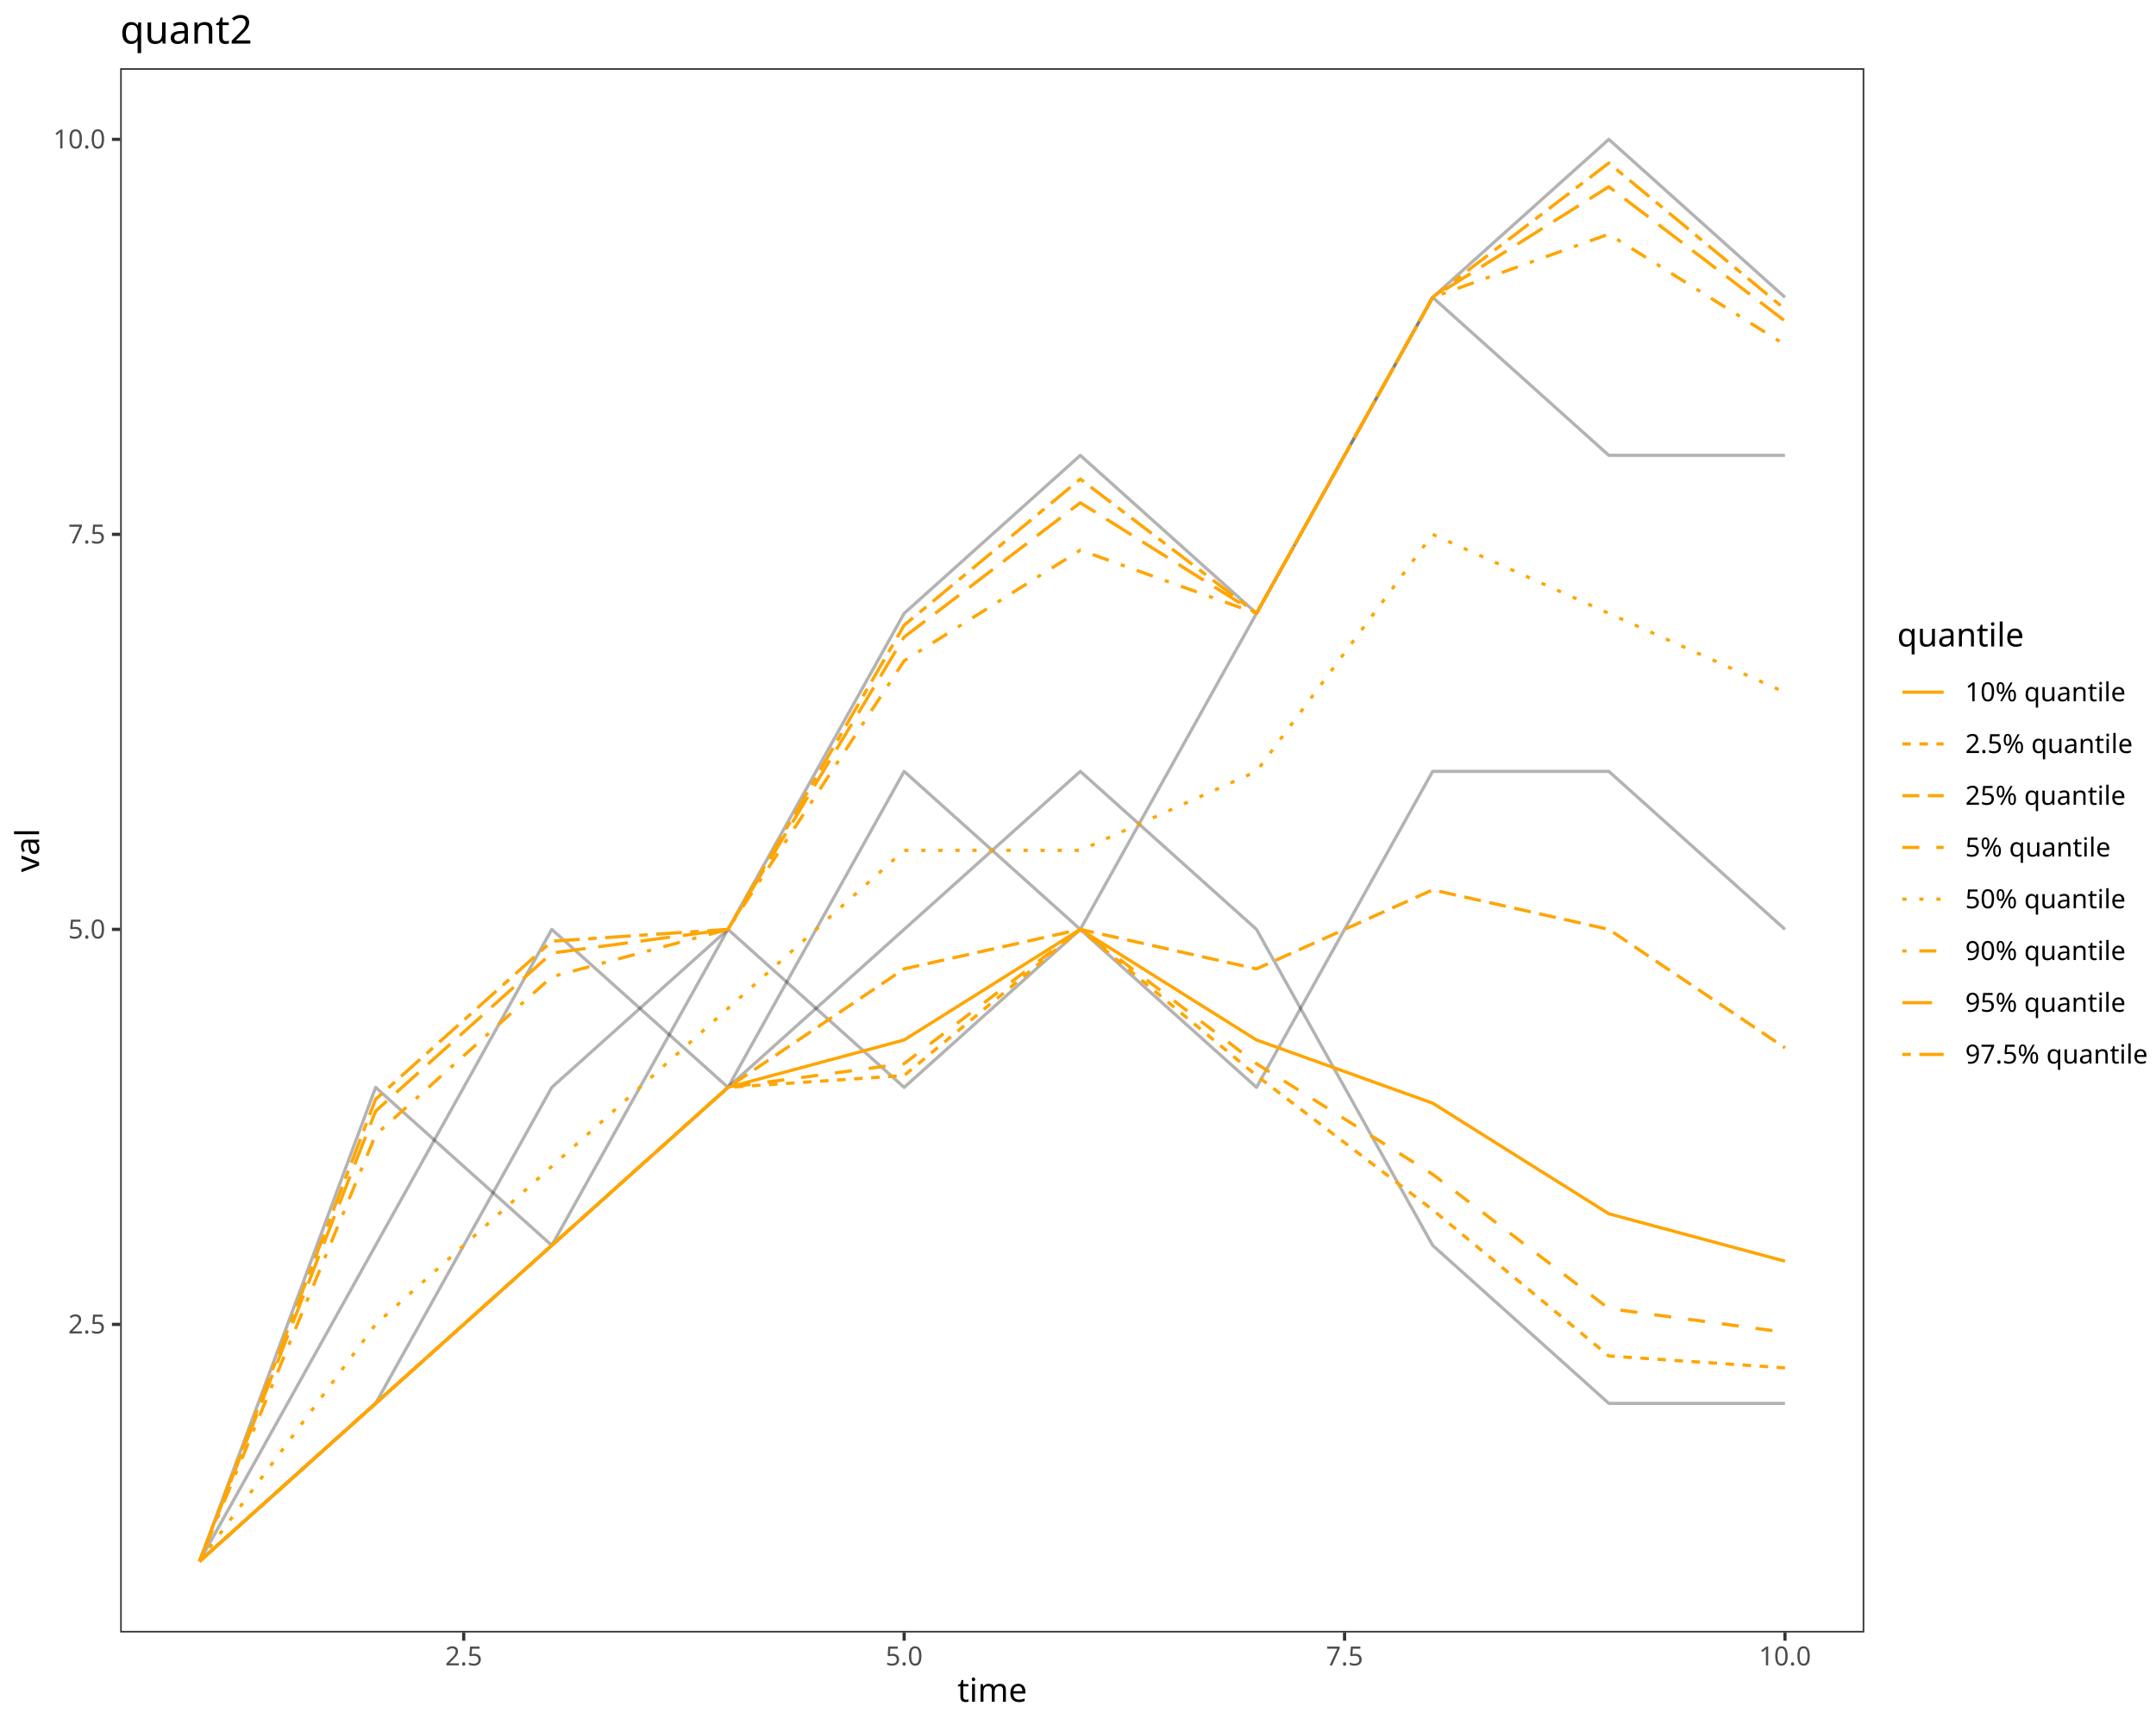
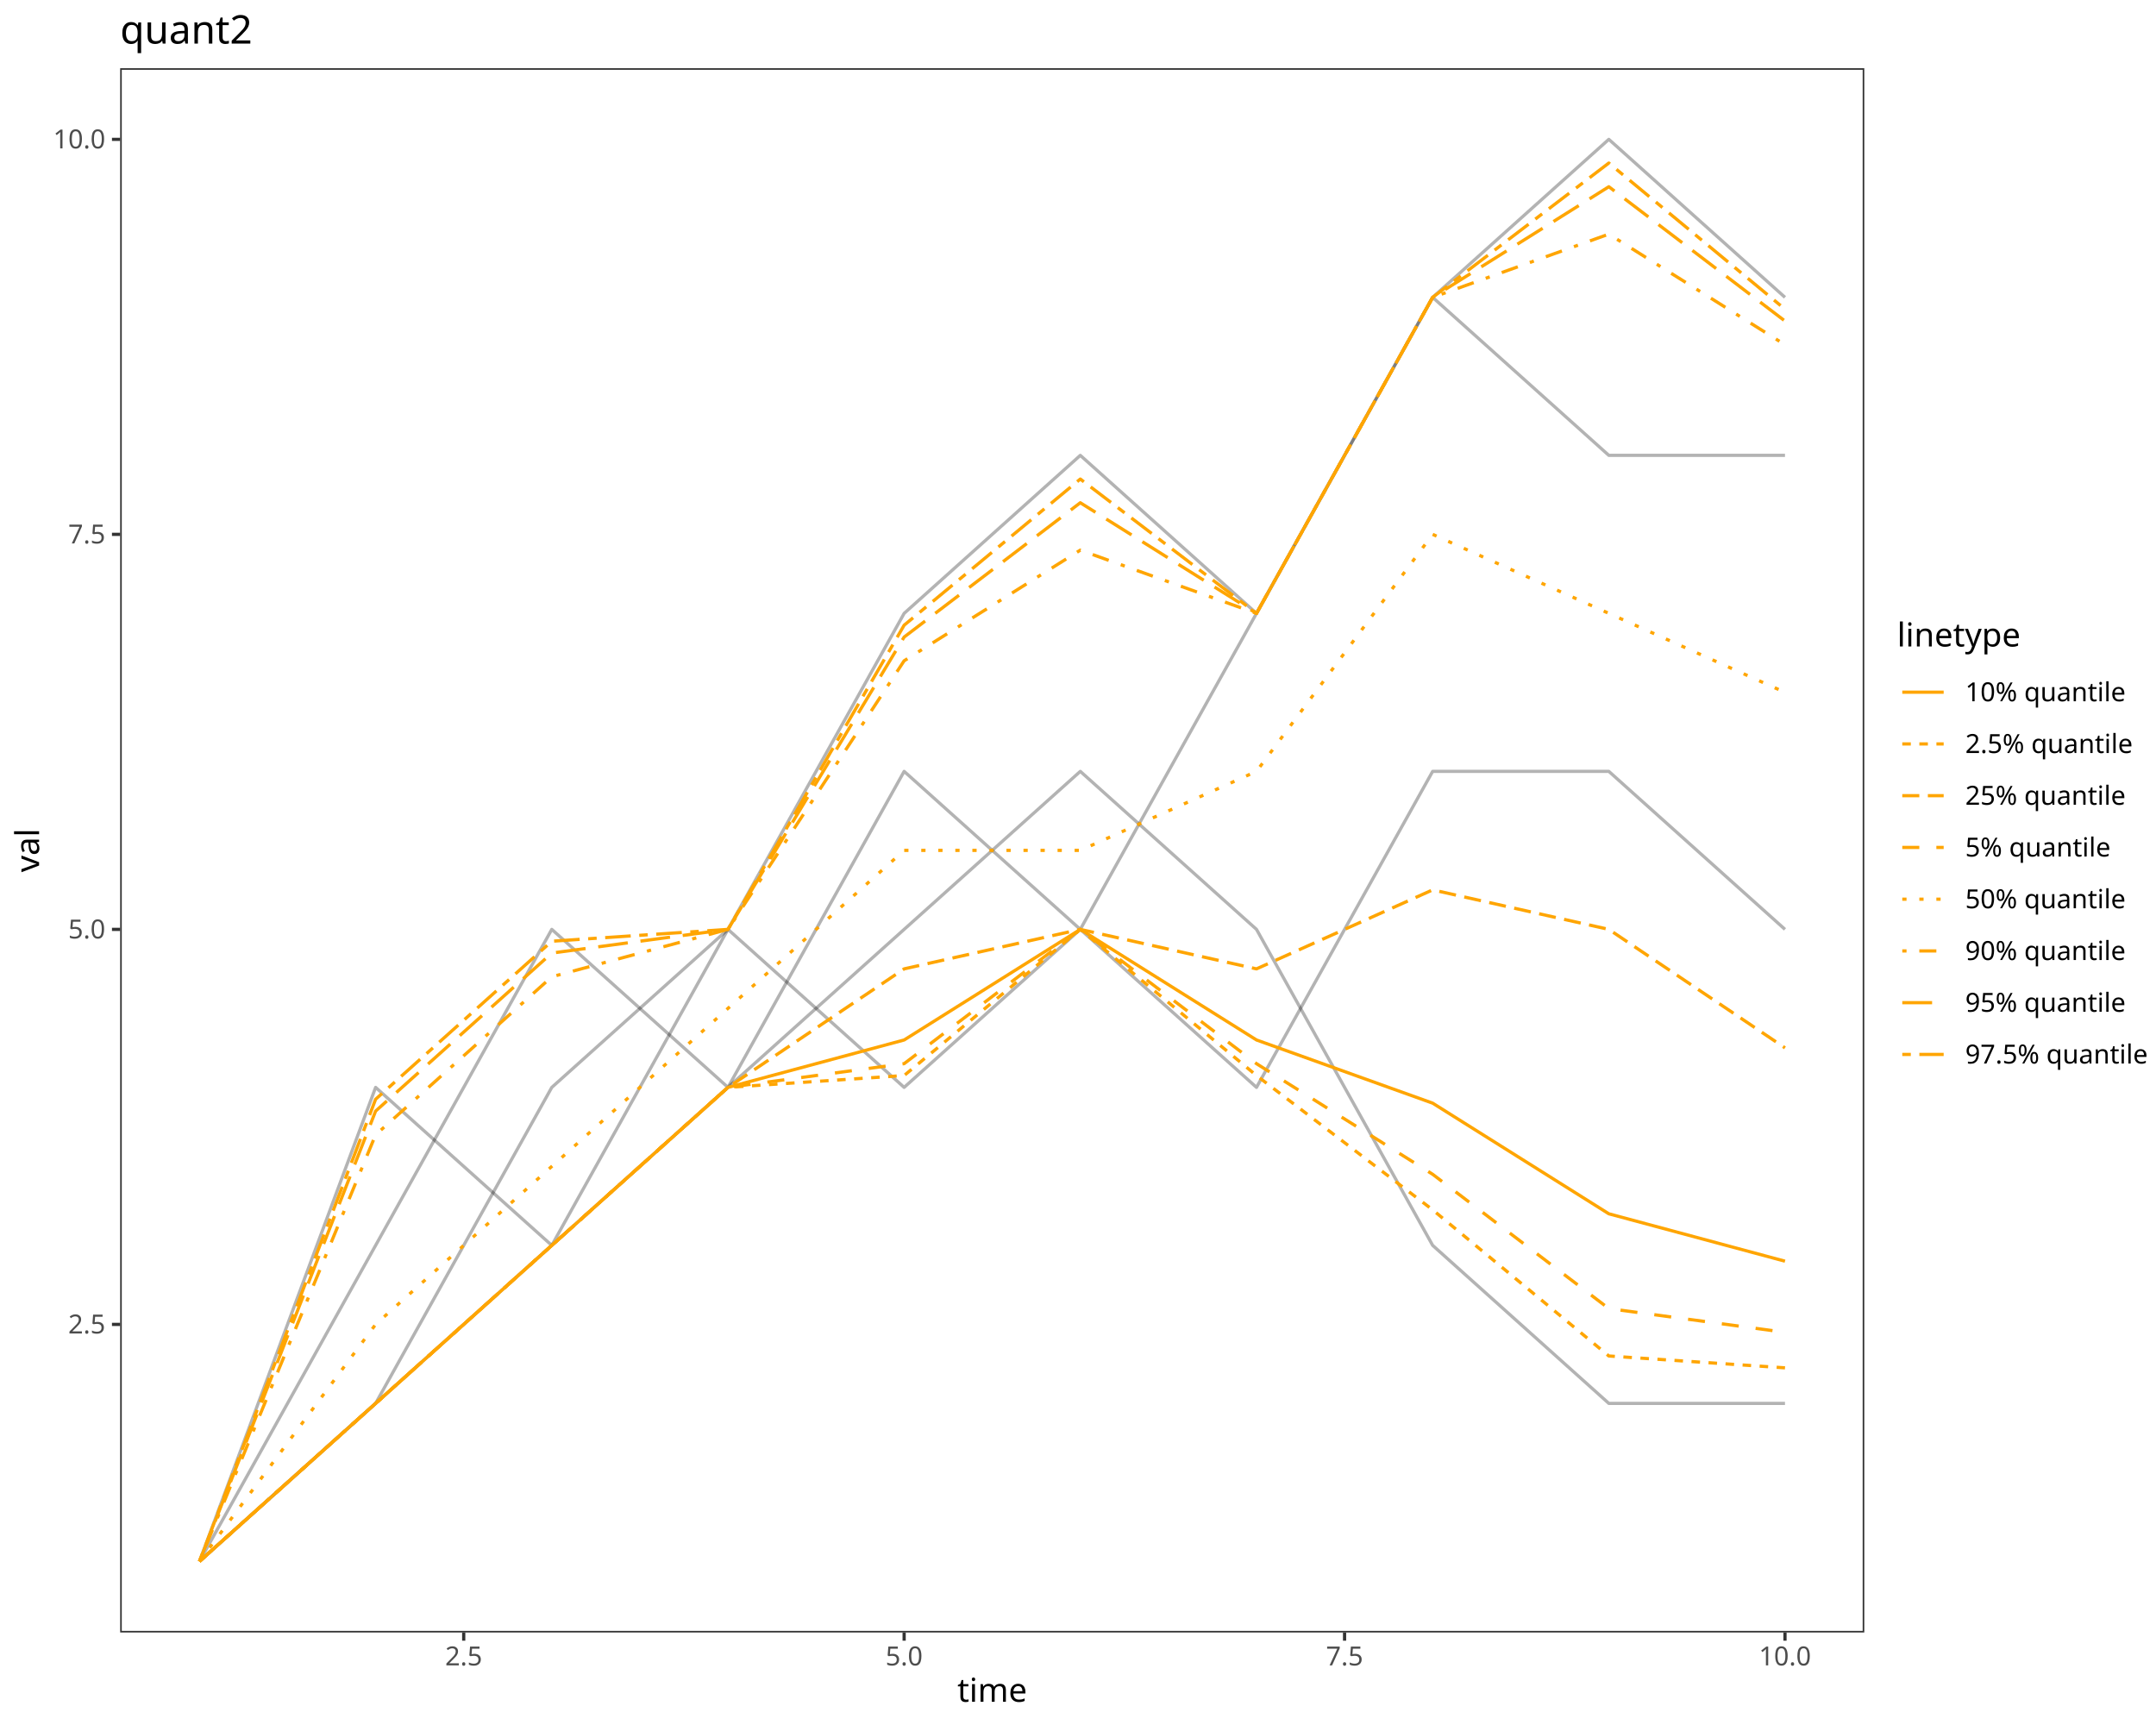
<svg xmlns="http://www.w3.org/2000/svg" class="svglite" data-engine-version="2.0" width="720.00pt" height="576.00pt" viewBox="0 0 720.00 576.00">
  <defs>
    <style type="text/css">
    .svglite line, .svglite polyline, .svglite polygon, .svglite path, .svglite rect, .svglite circle {
      fill: none;
      stroke: #000000;
      stroke-linecap: round;
      stroke-linejoin: round;
      stroke-miterlimit: 10.00;
    }
  </style>
  </defs>
  <rect width="100%" height="100%" style="stroke: none; fill: #FFFFFF;" />
  <defs>
    <clipPath id="cpMC4wMHw3MjAuMDB8MC4wMHw1NzYuMDA=">
      <rect x="0.00" y="0.00" width="720.00" height="576.00" />
    </clipPath>
  </defs>
  <g clip-path="url(#cpMC4wMHw3MjAuMDB8MC4wMHw1NzYuMDA=)">
    <rect x="0.00" y="0.00" width="720.00" height="576.00" style="stroke-width: 1.07; stroke: #FFFFFF; fill: #FFFFFF;" />
  </g>
  <defs>
    <clipPath id="cpNDAuMTN8NjIyLjU4fDIyLjc4fDU0NS4xMQ==">
      <rect x="40.13" y="22.78" width="582.45" height="522.33" />
    </clipPath>
  </defs>
  <g clip-path="url(#cpNDAuMTN8NjIyLjU4fDIyLjc4fDU0NS4xMQ==)">
    <rect x="40.13" y="22.78" width="582.45" height="522.33" style="stroke-width: 1.07; stroke: none; fill: #FFFFFF;" />
    <polyline points="66.61,521.37 125.44,468.61 184.27,415.85 243.11,310.33 301.94,363.09 360.77,310.33 419.61,363.09 478.44,257.57 537.27,257.57 596.10,310.33 " style="stroke-width: 1.07; stroke: #000000; stroke-opacity: 0.30; stroke-linecap: butt;" />
    <polyline points="66.61,521.37 125.44,415.85 184.27,310.33 243.11,363.09 301.94,257.57 360.77,310.33 419.61,204.81 478.44,99.29 537.27,152.05 596.10,152.05 " style="stroke-width: 1.07; stroke: #000000; stroke-opacity: 0.30; stroke-linecap: butt;" />
    <polyline points="66.61,521.37 125.44,363.09 184.27,415.85 243.11,363.09 301.94,310.33 360.77,257.57 419.61,310.33 478.44,415.85 537.27,468.61 596.10,468.61 " style="stroke-width: 1.07; stroke: #000000; stroke-opacity: 0.30; stroke-linecap: butt;" />
    <polyline points="66.61,521.37 125.44,468.61 184.27,363.09 243.11,310.33 301.94,204.81 360.77,152.05 419.61,204.81 478.44,99.29 537.27,46.53 596.10,99.29 " style="stroke-width: 1.07; stroke: #000000; stroke-opacity: 0.30; stroke-linecap: butt;" />
    <polyline points="66.61,521.37 125.44,468.61 184.27,415.85 243.11,363.09 301.94,347.26 360.77,310.33 419.61,347.26 478.44,368.36 537.27,405.30 596.10,421.13 " style="stroke-width: 1.07; stroke: #FFA500; stroke-linecap: butt;" />
    <polyline points="66.61,521.37 125.44,468.61 184.27,415.85 243.11,363.09 301.94,359.13 360.77,310.33 419.61,359.13 478.44,403.98 537.27,452.78 596.10,456.74 " style="stroke-width: 1.07; stroke: #FFA500; stroke-dasharray: 2.85,2.85; stroke-linecap: butt;" />
    <polyline points="66.61,521.37 125.44,468.61 184.27,415.85 243.11,363.09 301.94,323.52 360.77,310.33 419.61,323.52 478.44,297.14 537.27,310.33 596.10,349.90 " style="stroke-width: 1.07; stroke: #FFA500; stroke-dasharray: 5.69,2.85; stroke-linecap: butt;" />
    <polyline points="66.61,521.37 125.44,468.61 184.27,415.85 243.11,363.09 301.94,355.17 360.77,310.33 419.61,355.17 478.44,392.11 537.27,436.95 596.10,444.87 " style="stroke-width: 1.07; stroke: #FFA500; stroke-dasharray: 5.69,5.69; stroke-linecap: butt;" />
    <polyline points="66.61,521.37 125.44,442.23 184.27,389.47 243.11,336.71 301.94,283.95 360.77,283.95 419.61,257.57 478.44,178.43 537.27,204.81 596.10,231.19 " style="stroke-width: 1.07; stroke: #FFA500; stroke-dasharray: 1.42,4.27; stroke-linecap: butt;" />
    <polyline points="66.61,521.37 125.44,378.92 184.27,326.16 243.11,310.33 301.94,220.64 360.77,183.70 419.61,204.81 478.44,99.29 537.27,78.18 596.10,115.11 " style="stroke-width: 1.07; stroke: #FFA500; stroke-dasharray: 1.42,4.27,5.69,4.27; stroke-linecap: butt;" />
    <polyline points="66.61,521.37 125.44,371.00 184.27,318.24 243.11,310.33 301.94,212.72 360.77,167.87 419.61,204.81 478.44,99.29 537.27,62.35 596.10,107.20 " style="stroke-width: 1.07; stroke: #FFA500; stroke-dasharray: 9.96,4.27; stroke-linecap: butt;" />
    <polyline points="66.61,521.37 125.44,367.05 184.27,314.29 243.11,310.33 301.94,208.76 360.77,159.96 419.61,204.81 478.44,99.29 537.27,54.44 596.10,103.24 " style="stroke-width: 1.07; stroke: #FFA500; stroke-dasharray: 2.85,2.85,8.54,2.85; stroke-linecap: butt;" />
    <rect x="40.13" y="22.78" width="582.45" height="522.33" style="stroke-width: 1.07; stroke: #333333;" />
  </g>
  <g clip-path="url(#cpMC4wMHw3MjAuMDB8MC4wMHw1NzYuMDA=)">
    <text x="35.20" y="445.26" text-anchor="end" style="font-size: 8.80px; fill: #4D4D4D; font-family: sans;" textLength="12.23px" lengthAdjust="spacingAndGlyphs">2.5</text>
    <text x="35.20" y="313.36" text-anchor="end" style="font-size: 8.80px; fill: #4D4D4D; font-family: sans;" textLength="12.23px" lengthAdjust="spacingAndGlyphs">5.0</text>
    <text x="35.20" y="181.46" text-anchor="end" style="font-size: 8.80px; fill: #4D4D4D; font-family: sans;" textLength="12.23px" lengthAdjust="spacingAndGlyphs">7.5</text>
    <text x="35.20" y="49.55" text-anchor="end" style="font-size: 8.80px; fill: #4D4D4D; font-family: sans;" textLength="17.13px" lengthAdjust="spacingAndGlyphs">10.0</text>
    <polyline points="37.39,442.23 40.13,442.23 " style="stroke-width: 1.07; stroke: #333333; stroke-linecap: butt;" />
    <polyline points="37.39,310.33 40.13,310.33 " style="stroke-width: 1.07; stroke: #333333; stroke-linecap: butt;" />
    <polyline points="37.39,178.43 40.13,178.43 " style="stroke-width: 1.07; stroke: #333333; stroke-linecap: butt;" />
    <polyline points="37.39,46.53 40.13,46.53 " style="stroke-width: 1.07; stroke: #333333; stroke-linecap: butt;" />
    <polyline points="154.86,547.85 154.86,545.11 " style="stroke-width: 1.07; stroke: #333333; stroke-linecap: butt;" />
    <polyline points="301.94,547.85 301.94,545.11 " style="stroke-width: 1.07; stroke: #333333; stroke-linecap: butt;" />
    <polyline points="449.02,547.85 449.02,545.11 " style="stroke-width: 1.07; stroke: #333333; stroke-linecap: butt;" />
    <polyline points="596.10,547.85 596.10,545.11 " style="stroke-width: 1.07; stroke: #333333; stroke-linecap: butt;" />
    <text x="154.86" y="556.10" text-anchor="middle" style="font-size: 8.80px; fill: #4D4D4D; font-family: sans;" textLength="12.23px" lengthAdjust="spacingAndGlyphs">2.5</text>
    <text x="301.94" y="556.10" text-anchor="middle" style="font-size: 8.80px; fill: #4D4D4D; font-family: sans;" textLength="12.23px" lengthAdjust="spacingAndGlyphs">5.0</text>
    <text x="449.02" y="556.10" text-anchor="middle" style="font-size: 8.80px; fill: #4D4D4D; font-family: sans;" textLength="12.23px" lengthAdjust="spacingAndGlyphs">7.5</text>
    <text x="596.10" y="556.10" text-anchor="middle" style="font-size: 8.80px; fill: #4D4D4D; font-family: sans;" textLength="17.13px" lengthAdjust="spacingAndGlyphs">10.0</text>
    <text x="331.36" y="568.24" text-anchor="middle" style="font-size: 11.00px; font-family: sans;" textLength="20.78px" lengthAdjust="spacingAndGlyphs">time</text>
    <text transform="translate(13.05,283.95) rotate(-90)" text-anchor="middle" style="font-size: 11.00px; font-family: sans;" textLength="14.06px" lengthAdjust="spacingAndGlyphs">val</text>
    <rect x="633.54" y="207.16" width="80.98" height="153.57" style="stroke-width: 1.07; stroke: none; fill: #FFFFFF;" />
-     <text x="633.54" y="215.87" style="font-size: 11.00px; font-family: sans;" textLength="38.53px" lengthAdjust="spacingAndGlyphs">quantile</text>
+     <text x="633.54" y="215.87" style="font-size: 11.00px; font-family: sans;" textLength="37.92px" lengthAdjust="spacingAndGlyphs">linetype</text>
    <rect x="633.54" y="222.49" width="17.28" height="17.28" style="stroke-width: 1.07; stroke: none; fill: #FFFFFF;" />
    <line x1="635.27" y1="231.13" x2="649.09" y2="231.13" style="stroke-width: 1.07; stroke: #FFA500; stroke-linecap: butt;" />
    <rect x="633.54" y="239.77" width="17.28" height="17.28" style="stroke-width: 1.07; stroke: none; fill: #FFFFFF;" />
    <line x1="635.27" y1="248.41" x2="649.09" y2="248.41" style="stroke-width: 1.07; stroke: #FFA500; stroke-dasharray: 2.85,2.85; stroke-linecap: butt;" />
    <rect x="633.54" y="257.05" width="17.28" height="17.28" style="stroke-width: 1.07; stroke: none; fill: #FFFFFF;" />
    <line x1="635.27" y1="265.69" x2="649.09" y2="265.69" style="stroke-width: 1.07; stroke: #FFA500; stroke-dasharray: 5.69,2.85; stroke-linecap: butt;" />
    <rect x="633.54" y="274.33" width="17.28" height="17.28" style="stroke-width: 1.07; stroke: none; fill: #FFFFFF;" />
    <line x1="635.27" y1="282.97" x2="649.09" y2="282.97" style="stroke-width: 1.07; stroke: #FFA500; stroke-dasharray: 5.69,5.69; stroke-linecap: butt;" />
    <rect x="633.54" y="291.61" width="17.28" height="17.28" style="stroke-width: 1.07; stroke: none; fill: #FFFFFF;" />
    <line x1="635.27" y1="300.25" x2="649.09" y2="300.25" style="stroke-width: 1.07; stroke: #FFA500; stroke-dasharray: 1.42,4.27; stroke-linecap: butt;" />
    <rect x="633.54" y="308.89" width="17.28" height="17.28" style="stroke-width: 1.07; stroke: none; fill: #FFFFFF;" />
    <line x1="635.27" y1="317.53" x2="649.09" y2="317.53" style="stroke-width: 1.07; stroke: #FFA500; stroke-dasharray: 1.42,4.27,5.69,4.27; stroke-linecap: butt;" />
    <rect x="633.54" y="326.17" width="17.28" height="17.28" style="stroke-width: 1.07; stroke: none; fill: #FFFFFF;" />
    <line x1="635.27" y1="334.81" x2="649.09" y2="334.81" style="stroke-width: 1.07; stroke: #FFA500; stroke-dasharray: 9.96,4.27; stroke-linecap: butt;" />
    <rect x="633.54" y="343.45" width="17.28" height="17.28" style="stroke-width: 1.07; stroke: none; fill: #FFFFFF;" />
    <line x1="635.27" y1="352.09" x2="649.09" y2="352.09" style="stroke-width: 1.07; stroke: #FFA500; stroke-dasharray: 2.85,2.85,8.54,2.85; stroke-linecap: butt;" />
    <text x="656.30" y="234.16" style="font-size: 8.80px; font-family: sans;" textLength="50.88px" lengthAdjust="spacingAndGlyphs">10% quantile</text>
    <text x="656.30" y="251.44" style="font-size: 8.80px; font-family: sans;" textLength="53.33px" lengthAdjust="spacingAndGlyphs">2.5% quantile</text>
    <text x="656.30" y="268.72" style="font-size: 8.80px; font-family: sans;" textLength="50.88px" lengthAdjust="spacingAndGlyphs">25% quantile</text>
    <text x="656.30" y="286.00" style="font-size: 8.80px; font-family: sans;" textLength="45.99px" lengthAdjust="spacingAndGlyphs">5% quantile</text>
    <text x="656.30" y="303.28" style="font-size: 8.80px; font-family: sans;" textLength="50.88px" lengthAdjust="spacingAndGlyphs">50% quantile</text>
    <text x="656.30" y="320.56" style="font-size: 8.80px; font-family: sans;" textLength="50.88px" lengthAdjust="spacingAndGlyphs">90% quantile</text>
    <text x="656.30" y="337.84" style="font-size: 8.80px; font-family: sans;" textLength="50.88px" lengthAdjust="spacingAndGlyphs">95% quantile</text>
    <text x="656.30" y="355.12" style="font-size: 8.80px; font-family: sans;" textLength="58.22px" lengthAdjust="spacingAndGlyphs">97.5% quantile</text>
    <text x="40.13" y="14.56" style="font-size: 13.20px; font-family: sans;" textLength="40.38px" lengthAdjust="spacingAndGlyphs">quant2</text>
  </g>
</svg>
